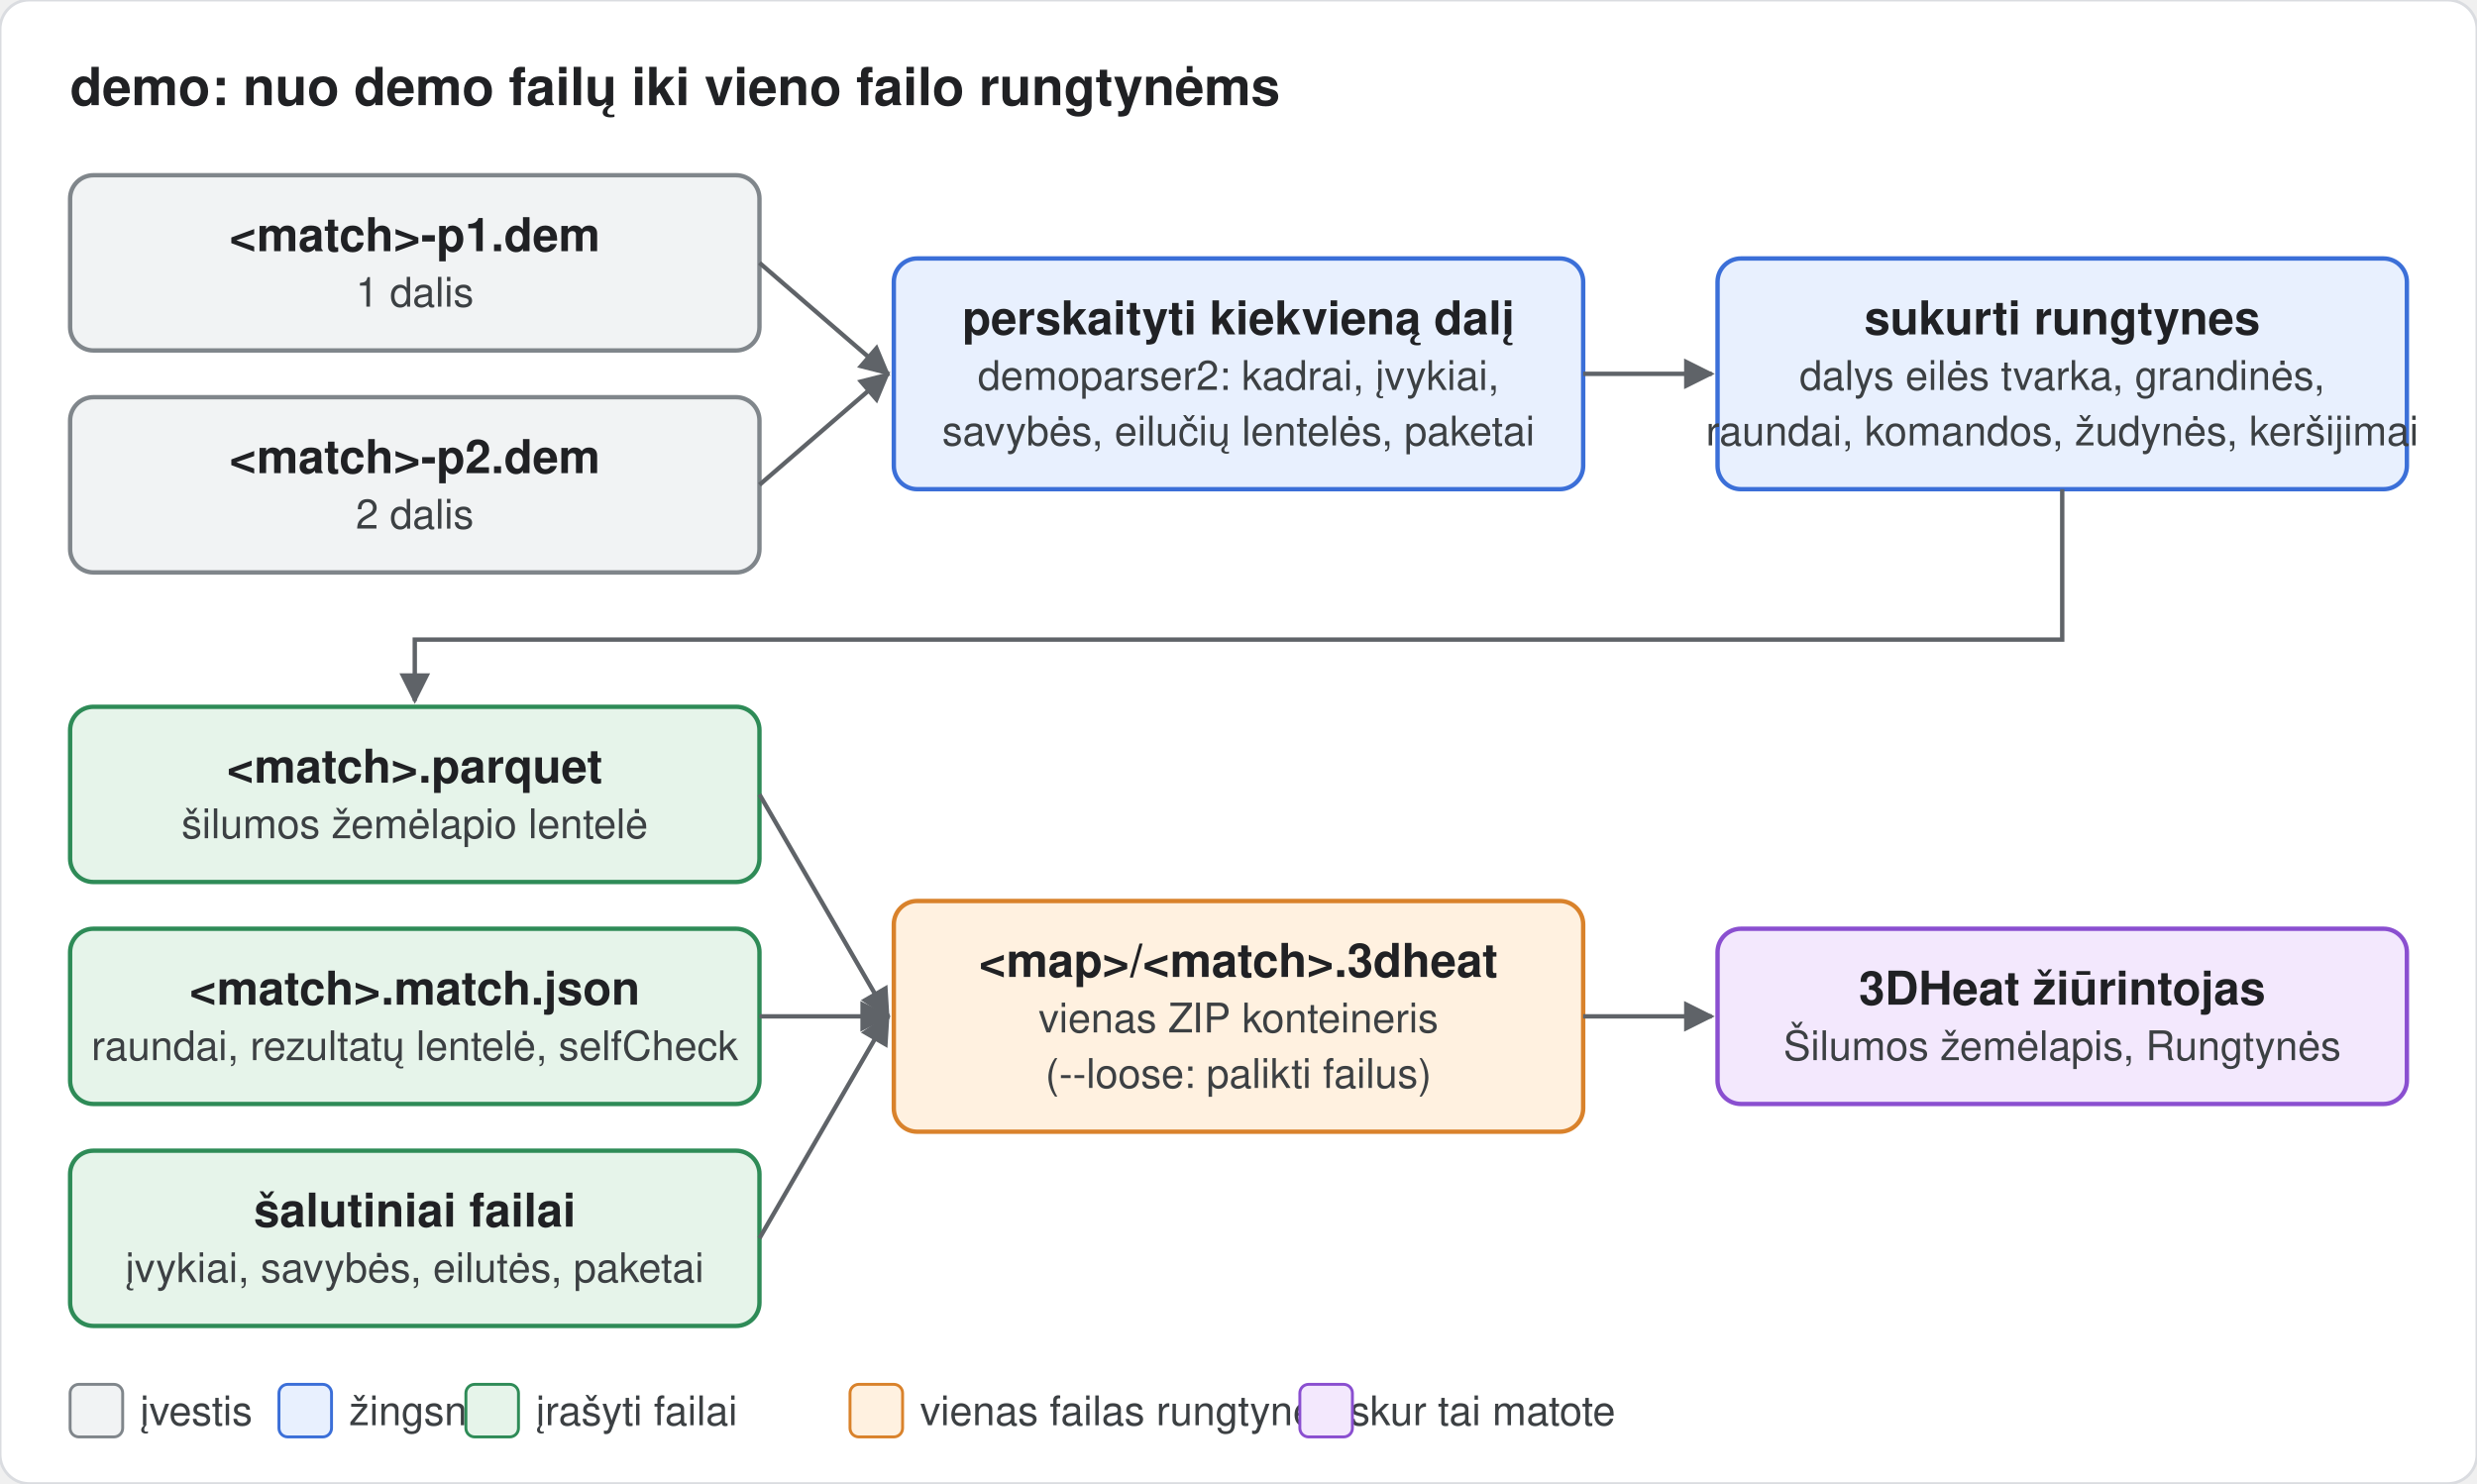
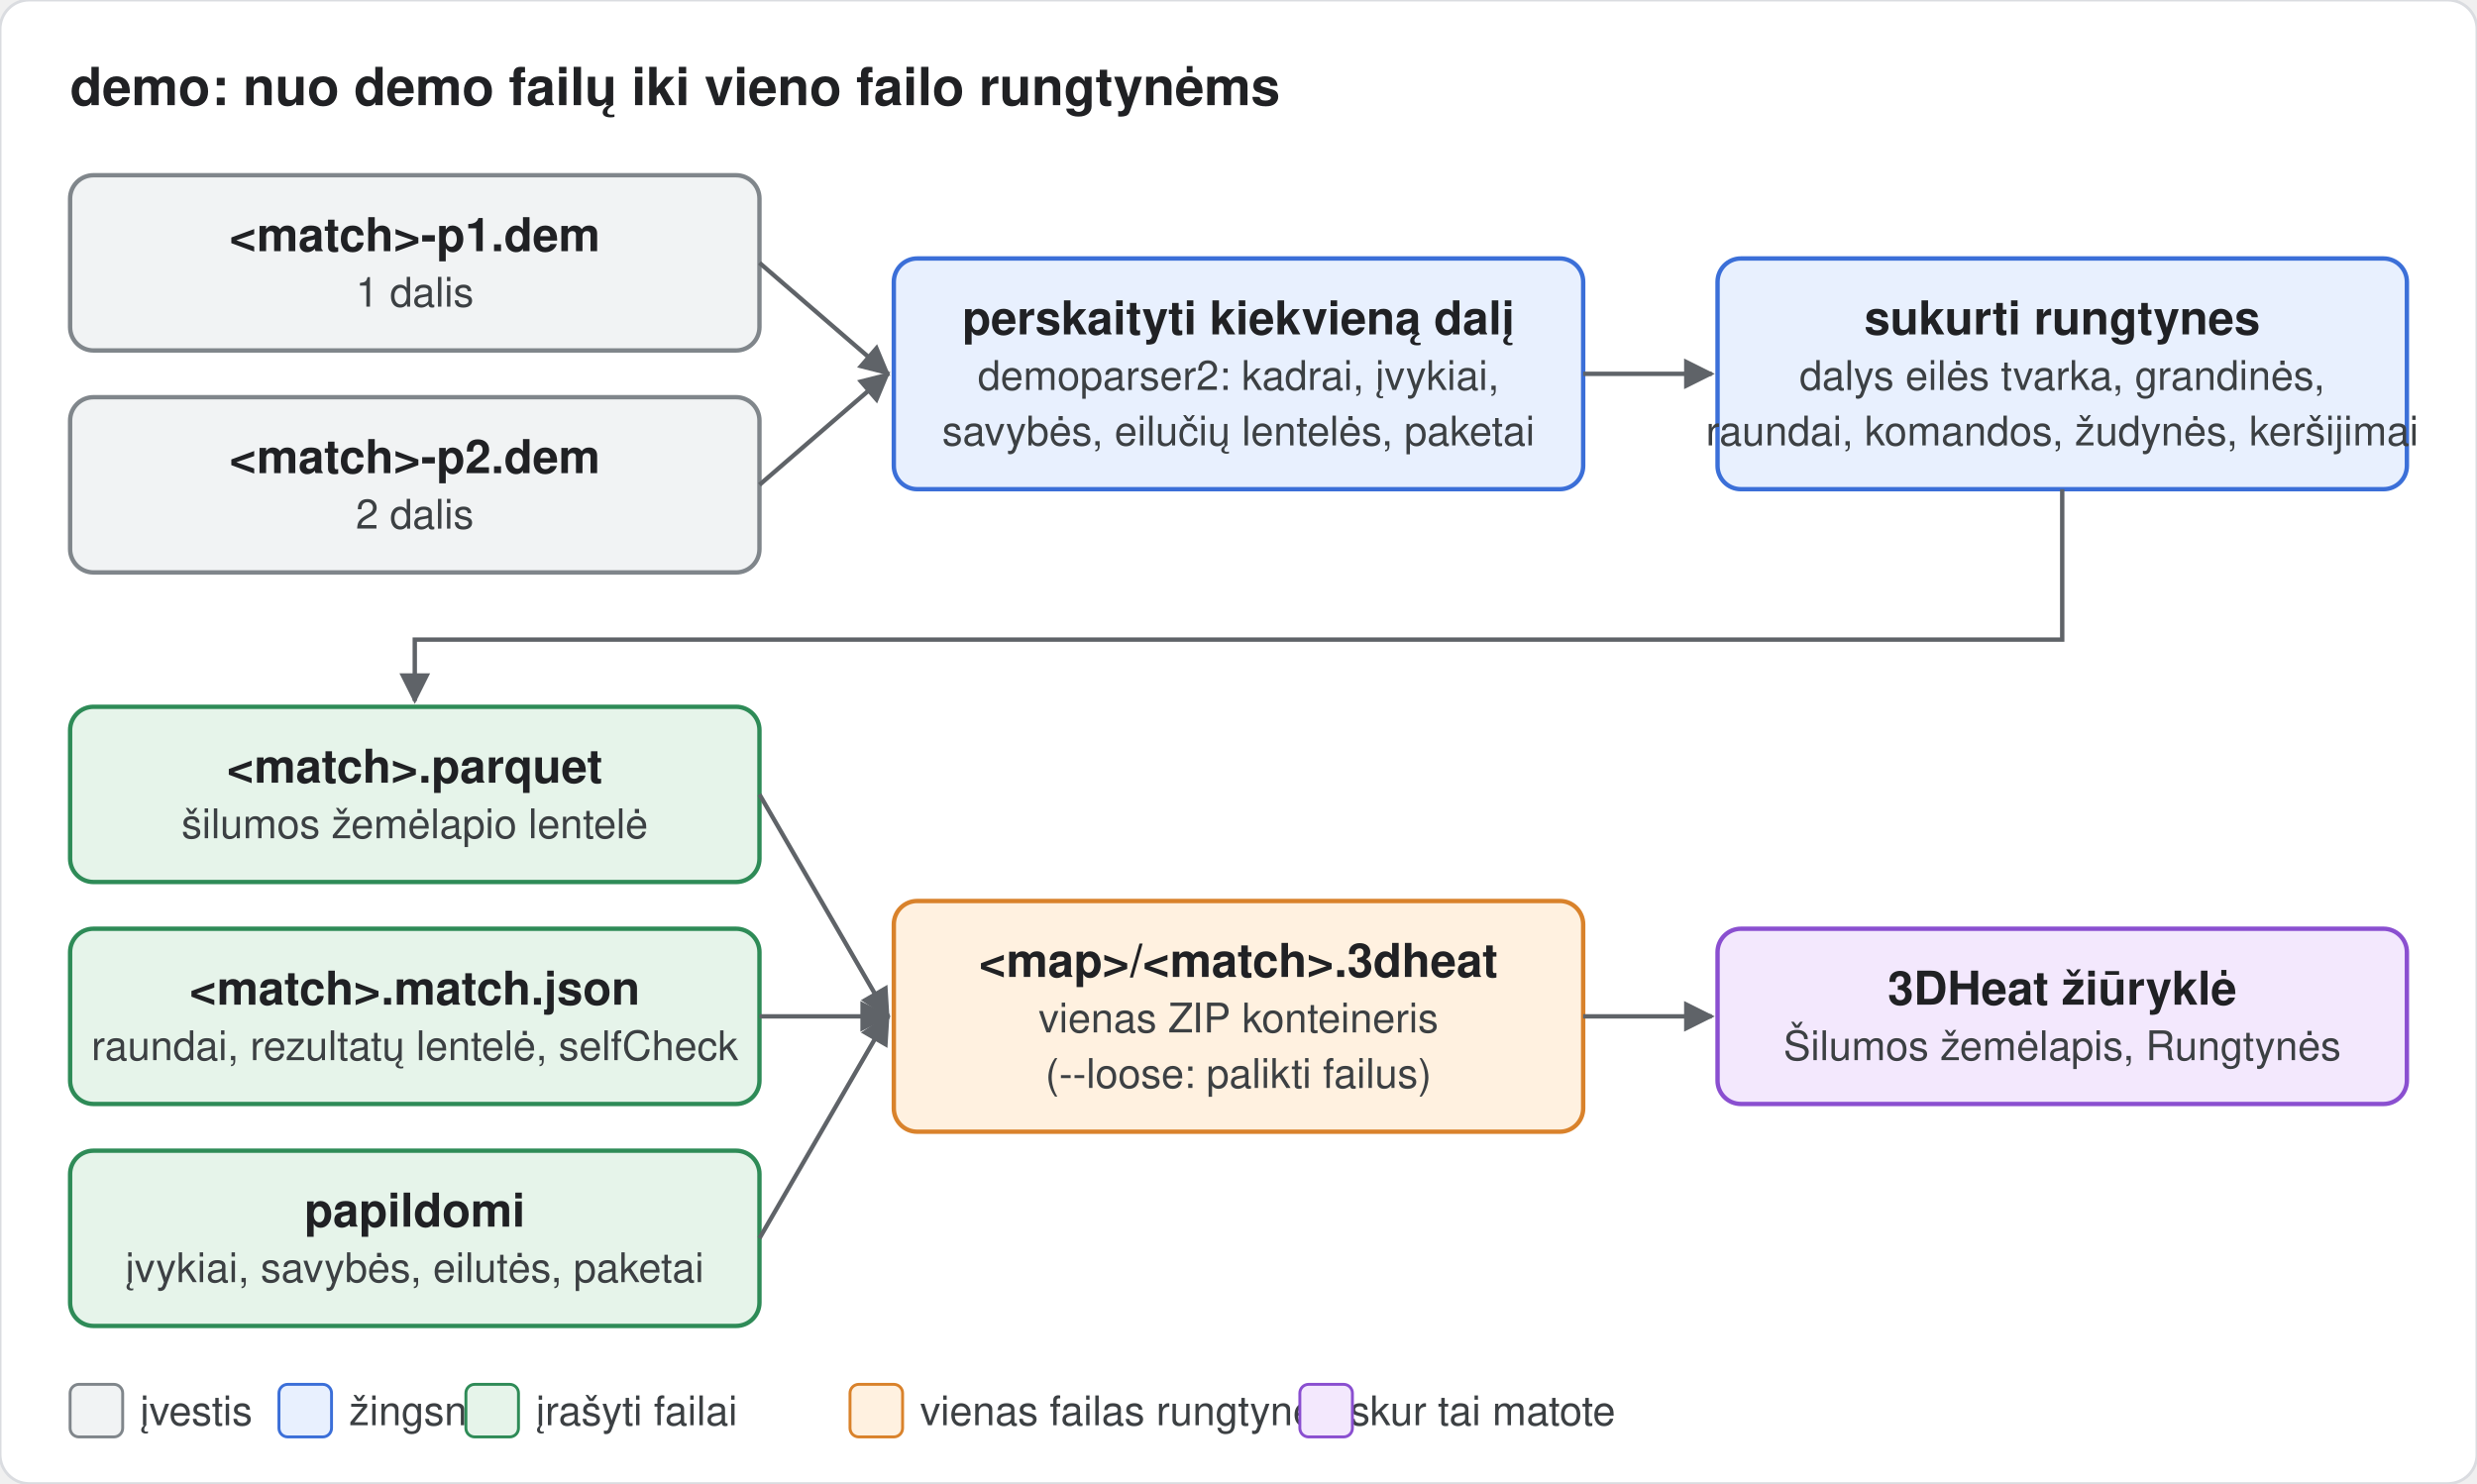
<svg xmlns="http://www.w3.org/2000/svg" width="848" height="508" viewBox="0 0 848 508" font-family="Segoe UI,Helvetica,Arial,sans-serif" role="img" aria-label="demos: from demo files to one file a match">
  <defs>
    <marker id="a" viewBox="0 0 10 10" refX="9" refY="5" markerWidth="7" markerHeight="7" orient="auto">
      <path d="M0,0 L10,5 L0,10 z" fill="#5f6368" />
    </marker>
  </defs>
  <rect width="848" height="508" rx="10" fill="#ffffff" stroke="#dadce0" />
  <text x="24" y="36" font-size="18" font-weight="600" fill="#202124">demo: nuo demo failų iki vieno failo rungtynėms</text>
  <rect x="24" y="60.0" width="236" height="60" rx="8" fill="#f1f3f4" stroke="#80868b" stroke-width="1.5" />
  <text x="142.0" y="86.0" text-anchor="middle" font-weight="600" font-size="16" fill="#202124">&lt;match&gt;-p1.dem</text>
  <text x="142.0" y="105.0" text-anchor="middle" font-size="14" fill="#3c4043">1 dalis</text>
  <rect x="24" y="136.0" width="236" height="60" rx="8" fill="#f1f3f4" stroke="#80868b" stroke-width="1.5" />
  <text x="142.0" y="162.0" text-anchor="middle" font-weight="600" font-size="16" fill="#202124">&lt;match&gt;-p2.dem</text>
  <text x="142.0" y="181.0" text-anchor="middle" font-size="14" fill="#3c4043">2 dalis</text>
  <rect x="306" y="88.5" width="236" height="79" rx="8" fill="#e8f0fe" stroke="#3b6fd8" stroke-width="1.5" />
  <text x="424.0" y="114.5" text-anchor="middle" font-weight="600" font-size="16" fill="#202124">perskaityti kiekvieną dalį</text>
  <text x="424.0" y="133.5" text-anchor="middle" font-size="14" fill="#3c4043">demoparser2: kadrai, įvykiai,</text>
  <text x="424.0" y="152.5" text-anchor="middle" font-size="14" fill="#3c4043">savybės, eilučių lentelės, paketai</text>
  <rect x="588" y="88.5" width="236" height="79" rx="8" fill="#e8f0fe" stroke="#3b6fd8" stroke-width="1.5" />
  <text x="706.0" y="114.5" text-anchor="middle" font-weight="600" font-size="16" fill="#202124">sukurti rungtynes</text>
  <text x="706.0" y="133.5" text-anchor="middle" font-size="14" fill="#3c4043">dalys eilės tvarka, grandinės,</text>
  <text x="706.0" y="152.5" text-anchor="middle" font-size="14" fill="#3c4043">raundai, komandos, žudynės, keršijimai</text>
  <line x1="260" y1="90.0" x2="304" y2="128.0" stroke="#5f6368" stroke-width="1.5" marker-end="url(#a)" />
  <line x1="260" y1="166.0" x2="304" y2="128.0" stroke="#5f6368" stroke-width="1.5" marker-end="url(#a)" />
  <line x1="542" y1="128.0" x2="586" y2="128.0" stroke="#5f6368" stroke-width="1.5" marker-end="url(#a)" />
  <path d="M706.0,167.5 V219.0 H142.0 V240.0" fill="none" stroke="#5f6368" stroke-width="1.5" marker-end="url(#a)" />
  <rect x="24" y="242.0" width="236" height="60" rx="8" fill="#e6f4ea" stroke="#2e8b57" stroke-width="1.5" />
  <text x="142.0" y="268.0" text-anchor="middle" font-weight="600" font-size="16" fill="#202124">&lt;match&gt;.parquet</text>
  <text x="142.0" y="287.0" text-anchor="middle" font-size="14" fill="#3c4043">šilumos žemėlapio lentelė</text>
  <rect x="24" y="318.0" width="236" height="60" rx="8" fill="#e6f4ea" stroke="#2e8b57" stroke-width="1.5" />
  <text x="142.0" y="344.0" text-anchor="middle" font-weight="600" font-size="16" fill="#202124">&lt;match&gt;.match.json</text>
  <text x="142.0" y="363.0" text-anchor="middle" font-size="14" fill="#3c4043">raundai, rezultatų lentelė, selfCheck</text>
  <rect x="24" y="394.0" width="236" height="60" rx="8" fill="#e6f4ea" stroke="#2e8b57" stroke-width="1.5" />
-   <text x="142.0" y="420.0" text-anchor="middle" font-weight="600" font-size="16" fill="#202124">šalutiniai failai</text>
+   <text x="142.0" y="420.0" text-anchor="middle" font-weight="600" font-size="16" fill="#202124">papildomi</text>
  <text x="142.0" y="439.0" text-anchor="middle" font-size="14" fill="#3c4043">įvykiai, savybės, eilutės, paketai</text>
  <rect x="306" y="308.5" width="236" height="79" rx="8" fill="#fff1e0" stroke="#d9822b" stroke-width="1.5" />
  <text x="424.0" y="334.5" text-anchor="middle" font-weight="600" font-size="16" fill="#202124">&lt;map&gt;/&lt;match&gt;.3dheat</text>
  <text x="424.0" y="353.5" text-anchor="middle" font-size="14" fill="#3c4043">vienas ZIP konteineris</text>
  <text x="424.0" y="372.5" text-anchor="middle" font-size="14" fill="#3c4043">(--loose: palikti failus)</text>
  <rect x="588" y="318.0" width="236" height="60" rx="8" fill="#f3e8fd" stroke="#8a4fd0" stroke-width="1.5" />
-   <text x="706.0" y="344.0" text-anchor="middle" font-weight="600" font-size="16" fill="#202124">3DHeat žiūrintojas</text>
+   <text x="706.0" y="344.0" text-anchor="middle" font-weight="600" font-size="16" fill="#202124">3DHeat žiūryklė</text>
  <text x="706.0" y="363.0" text-anchor="middle" font-size="14" fill="#3c4043">Šilumos žemėlapis, Rungtynės</text>
  <line x1="260" y1="272.0" x2="304" y2="348.0" stroke="#5f6368" stroke-width="1.5" marker-end="url(#a)" />
  <line x1="260" y1="348.0" x2="304" y2="348.0" stroke="#5f6368" stroke-width="1.5" marker-end="url(#a)" />
  <line x1="260" y1="424.0" x2="304" y2="348.0" stroke="#5f6368" stroke-width="1.5" marker-end="url(#a)" />
  <line x1="542" y1="348.0" x2="586" y2="348.0" stroke="#5f6368" stroke-width="1.5" marker-end="url(#a)" />
  <rect x="24" y="474" width="18" height="18" rx="3" fill="#f1f3f4" stroke="#80868b" />
  <text x="48" y="488" font-size="14" fill="#3c4043">įvestis</text>
  <rect x="95.5" y="474" width="18" height="18" rx="3" fill="#e8f0fe" stroke="#3b6fd8" />
  <text x="119.5" y="488" font-size="14" fill="#3c4043">žingsnis</text>
  <rect x="159.5" y="474" width="18" height="18" rx="3" fill="#e6f4ea" stroke="#2e8b57" />
  <text x="183.5" y="488" font-size="14" fill="#3c4043">įrašyti failai</text>
  <rect x="291.0" y="474" width="18" height="18" rx="3" fill="#fff1e0" stroke="#d9822b" />
  <text x="315.0" y="488" font-size="14" fill="#3c4043">vienas failas rungtynėms</text>
  <rect x="445.0" y="474" width="18" height="18" rx="3" fill="#f3e8fd" stroke="#8a4fd0" />
  <text x="469.0" y="488" font-size="14" fill="#3c4043">kur tai matote</text>
</svg>
